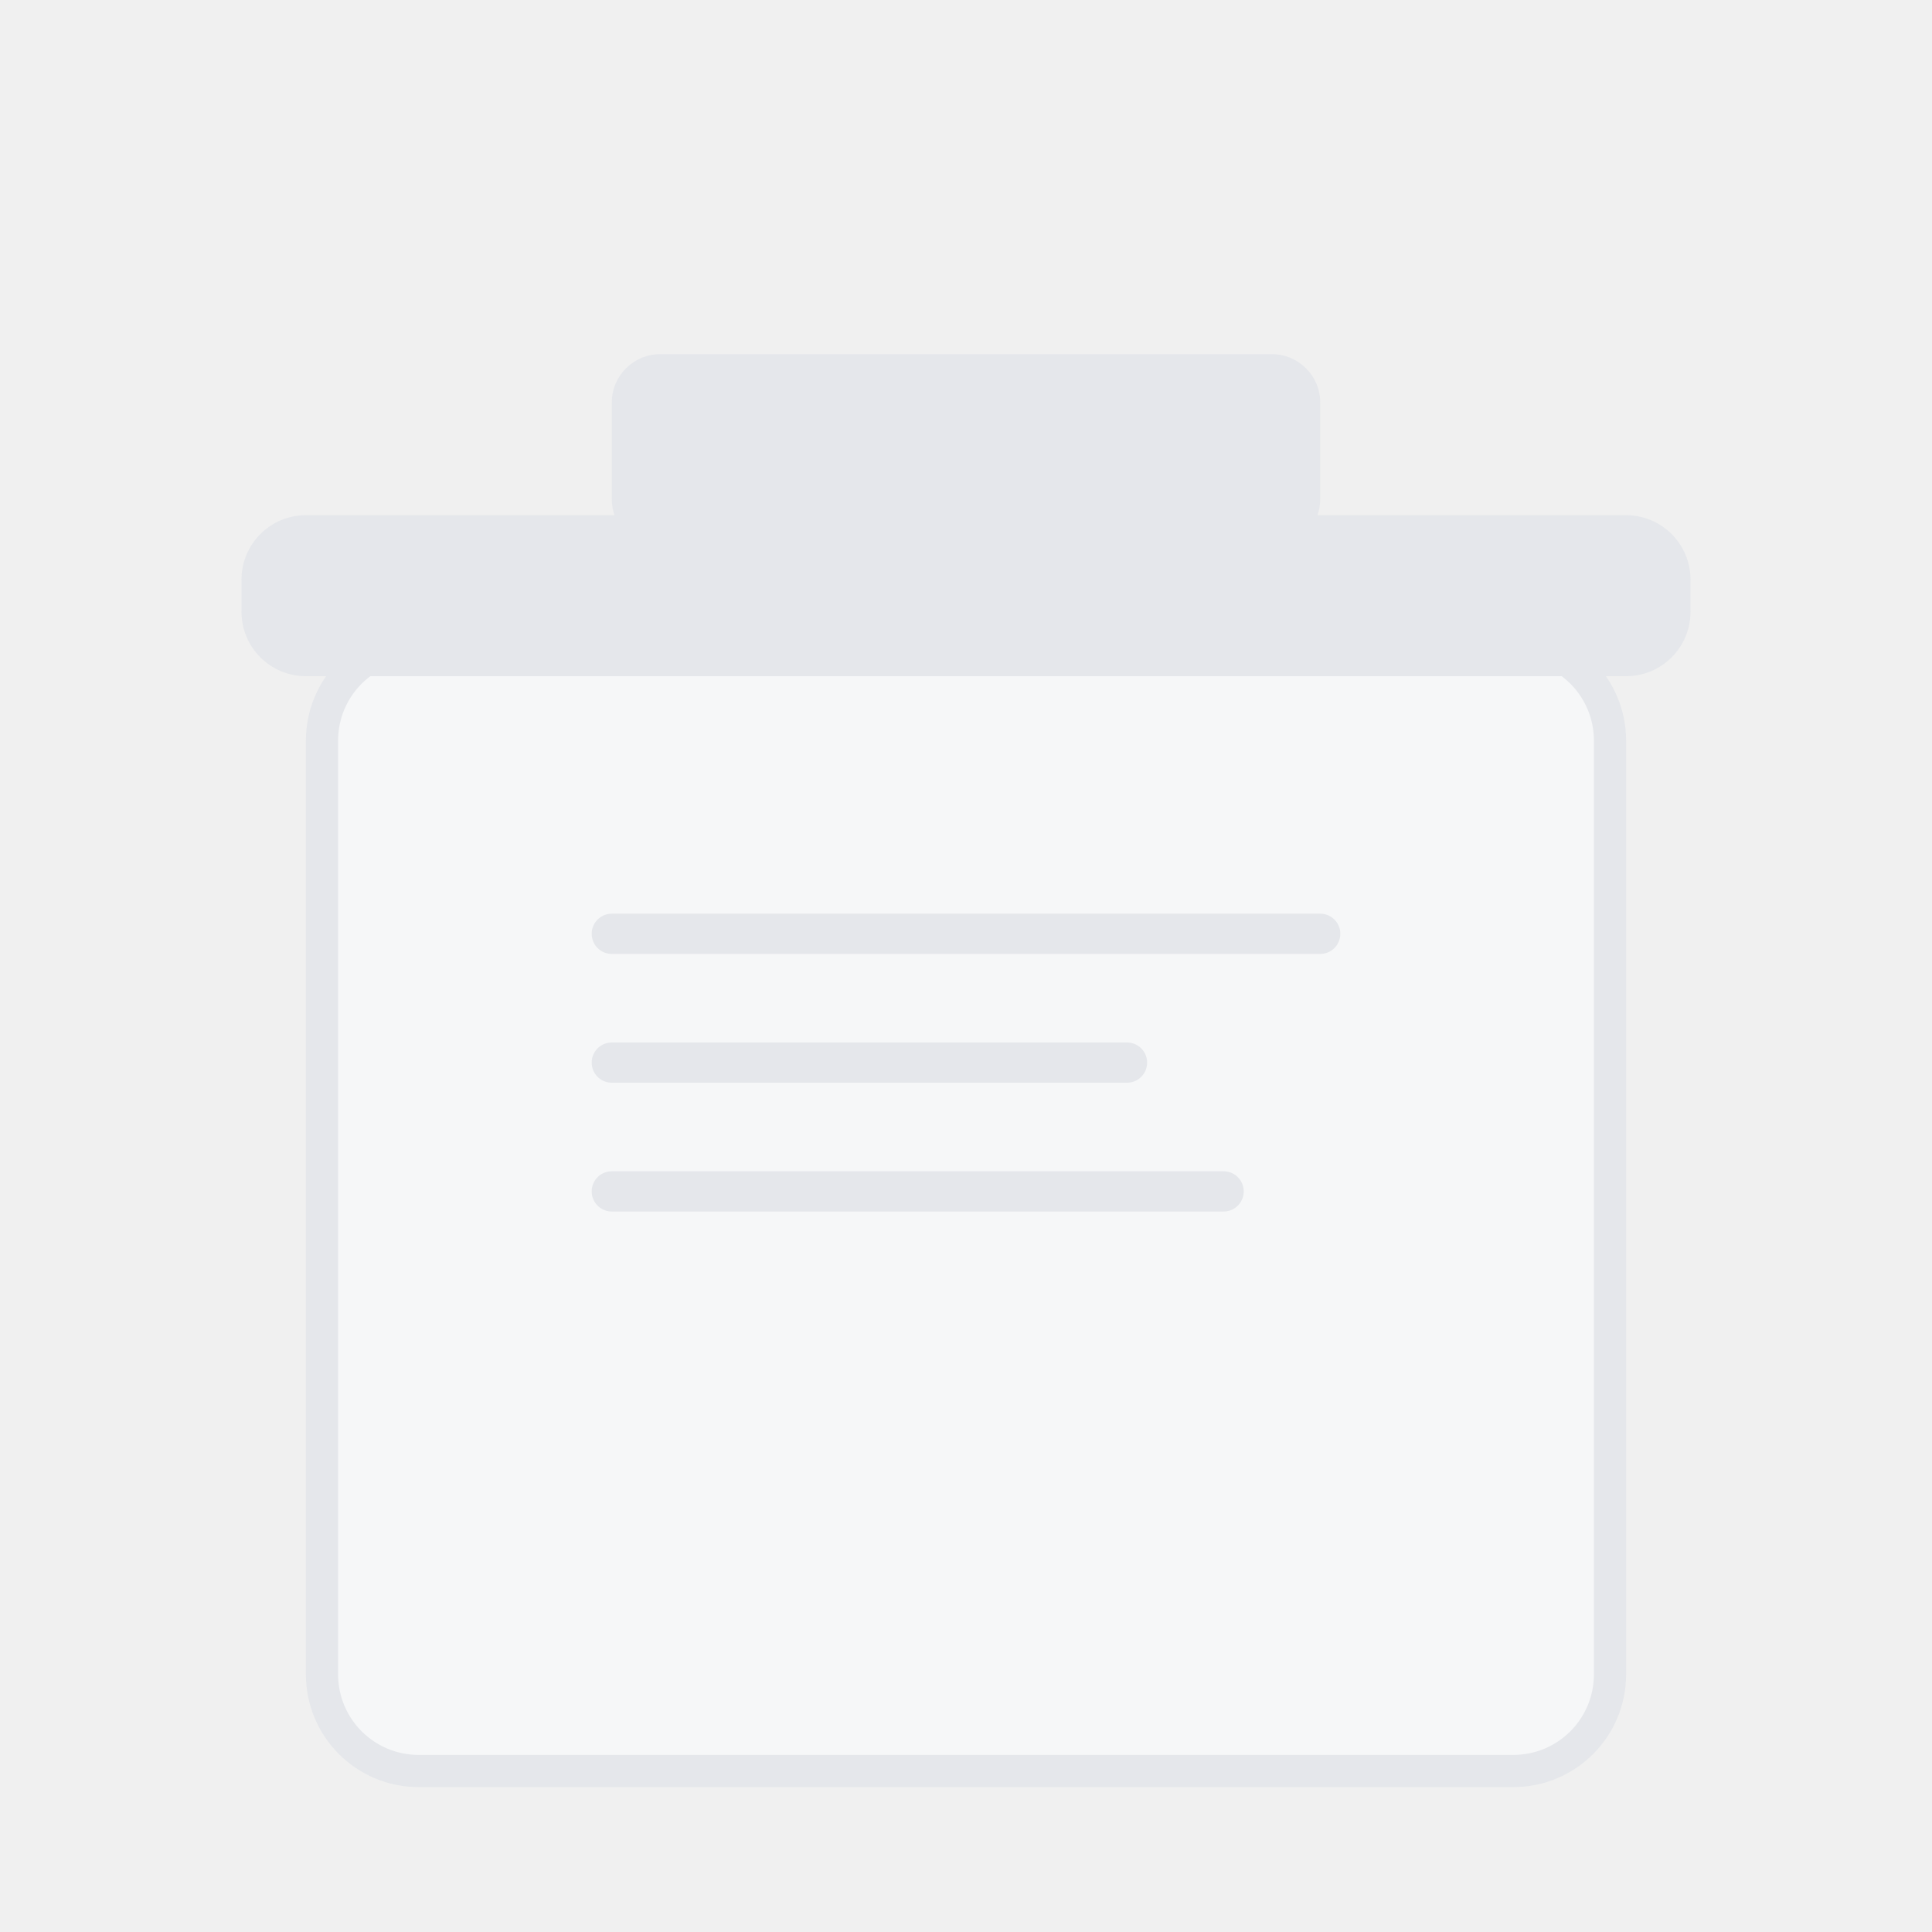
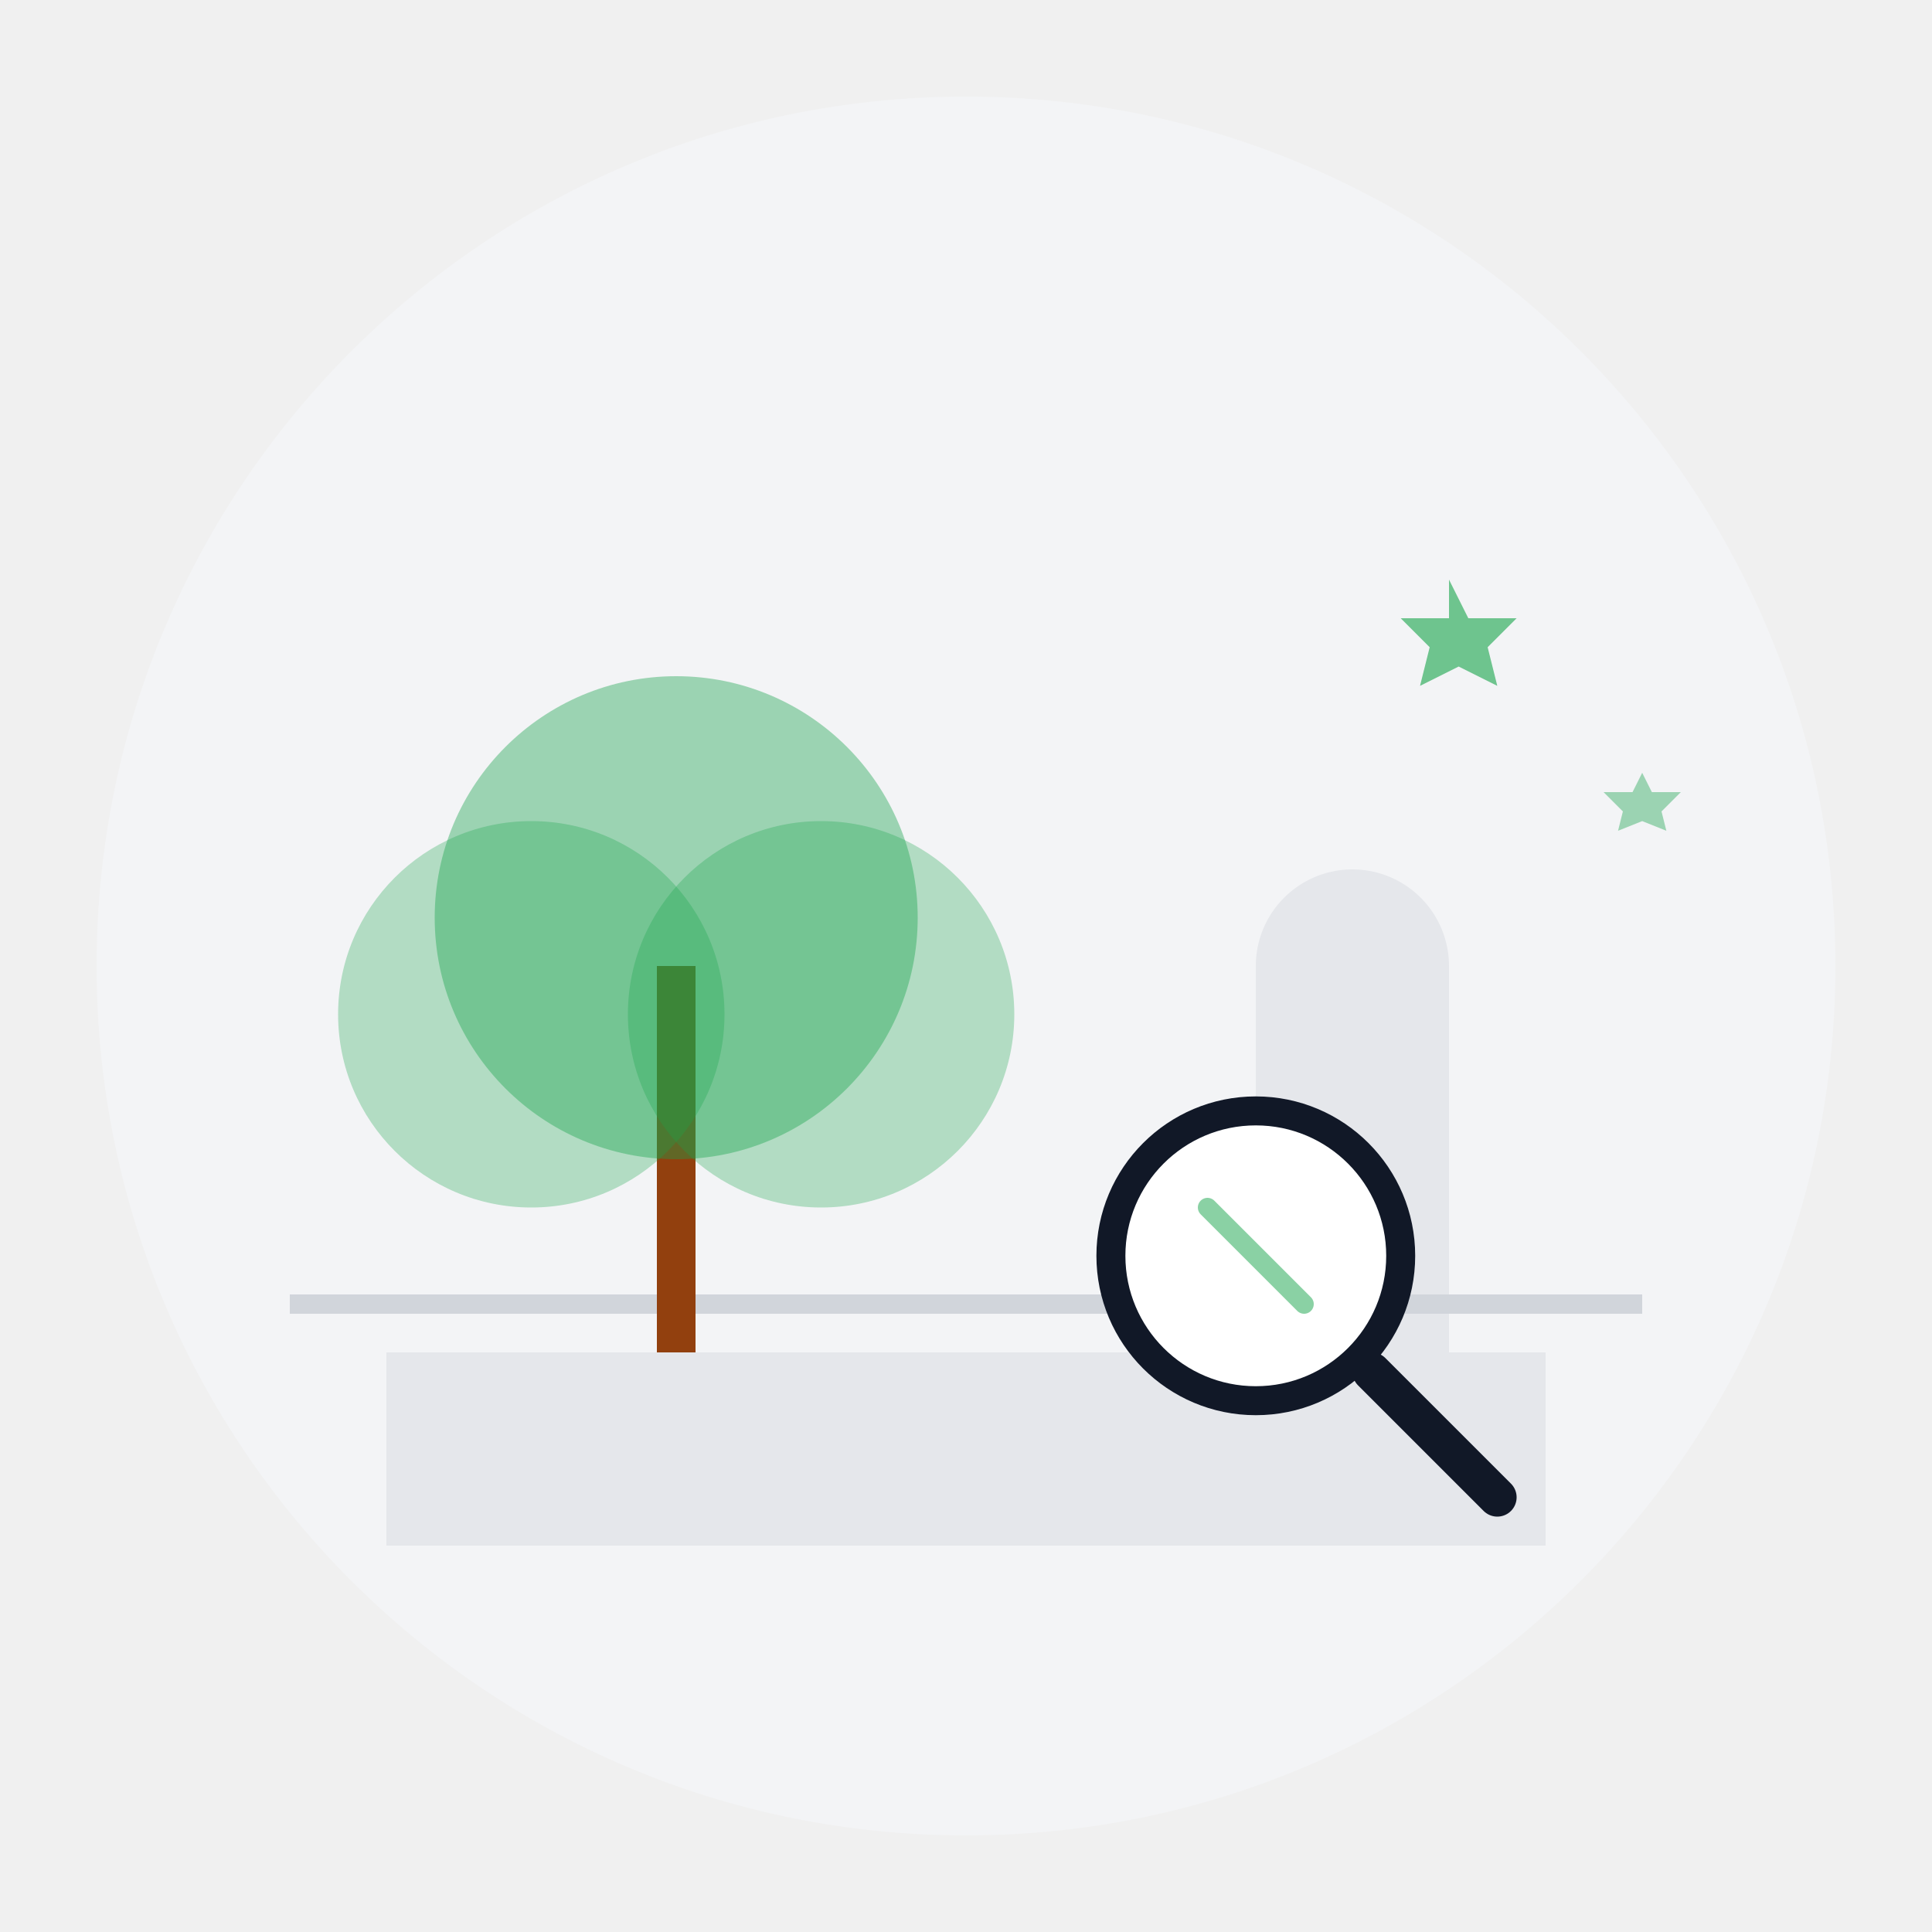
- <svg xmlns="http://www.w3.org/2000/svg" viewBox="0 0 120 120" fill="none">
-   <rect x="20" y="40" width="80" height="70" rx="6" fill="#F6F7F8" stroke="#E5E7EB" stroke-width="2" />
-   <rect x="15" y="32" width="90" height="10" rx="4" fill="#E5E7EB" />
-   <rect x="38" y="22" width="44" height="12" rx="3" fill="#E5E7EB" />
-   <line x1="38" y1="58" x2="82" y2="58" stroke="#E5E7EB" stroke-width="2.5" stroke-linecap="round" />
-   <line x1="38" y1="66" x2="70" y2="66" stroke="#E5E7EB" stroke-width="2.5" stroke-linecap="round" />
-   <line x1="38" y1="74" x2="76" y2="74" stroke="#E5E7EB" stroke-width="2.5" stroke-linecap="round" />
+ <svg xmlns="http://www.w3.org/2000/svg" width="200" height="200" viewBox="0 0 200 200" fill="none">
+   <circle cx="100" cy="100" r="90" fill="#F3F4F6" />
+   <path d="M40 140H160V160H40V140Z" fill="#E5E7EB" />
+   <path d="M140 100V140" stroke="#E5E7EB" stroke-width="20" stroke-linecap="round" />
+   <path d="M30 135H170" stroke="#D1D5DB" stroke-width="2" />
+   <g transform="translate(60, 80)">
+     <rect x="8" y="20" width="4" height="40" fill="#92400E" />
+     <circle cx="10" cy="15" r="25" fill="#16A34A" opacity="0.4" />
+     <circle cx="-5" cy="25" r="20" fill="#16A34A" opacity="0.3" />
+     <circle cx="25" cy="25" r="20" fill="#16A34A" opacity="0.3" />
+   </g>
+   <g transform="translate(110, 110)">
+     <circle cx="20" cy="20" r="15" stroke="#111827" stroke-width="3" fill="white" />
+     <path d="M32 32L45 45" stroke="#111827" stroke-width="4" stroke-linecap="round" />
+     <path d="M15 15L25 25" stroke="#16A34A" stroke-width="2" stroke-linecap="round" opacity="0.5" />
+   </g>
+   <path d="M150 60L152 64H157L154 67L155 71L151 69L147 71L148 67L145 64H150V60Z" fill="#16A34A" opacity="0.6" />
+   <path d="M170 80L171 82H174L172 84L172.5 86L170 85L167.5 86L168 84L166 82H169L170 80Z" fill="#16A34A" opacity="0.4" />
</svg>
